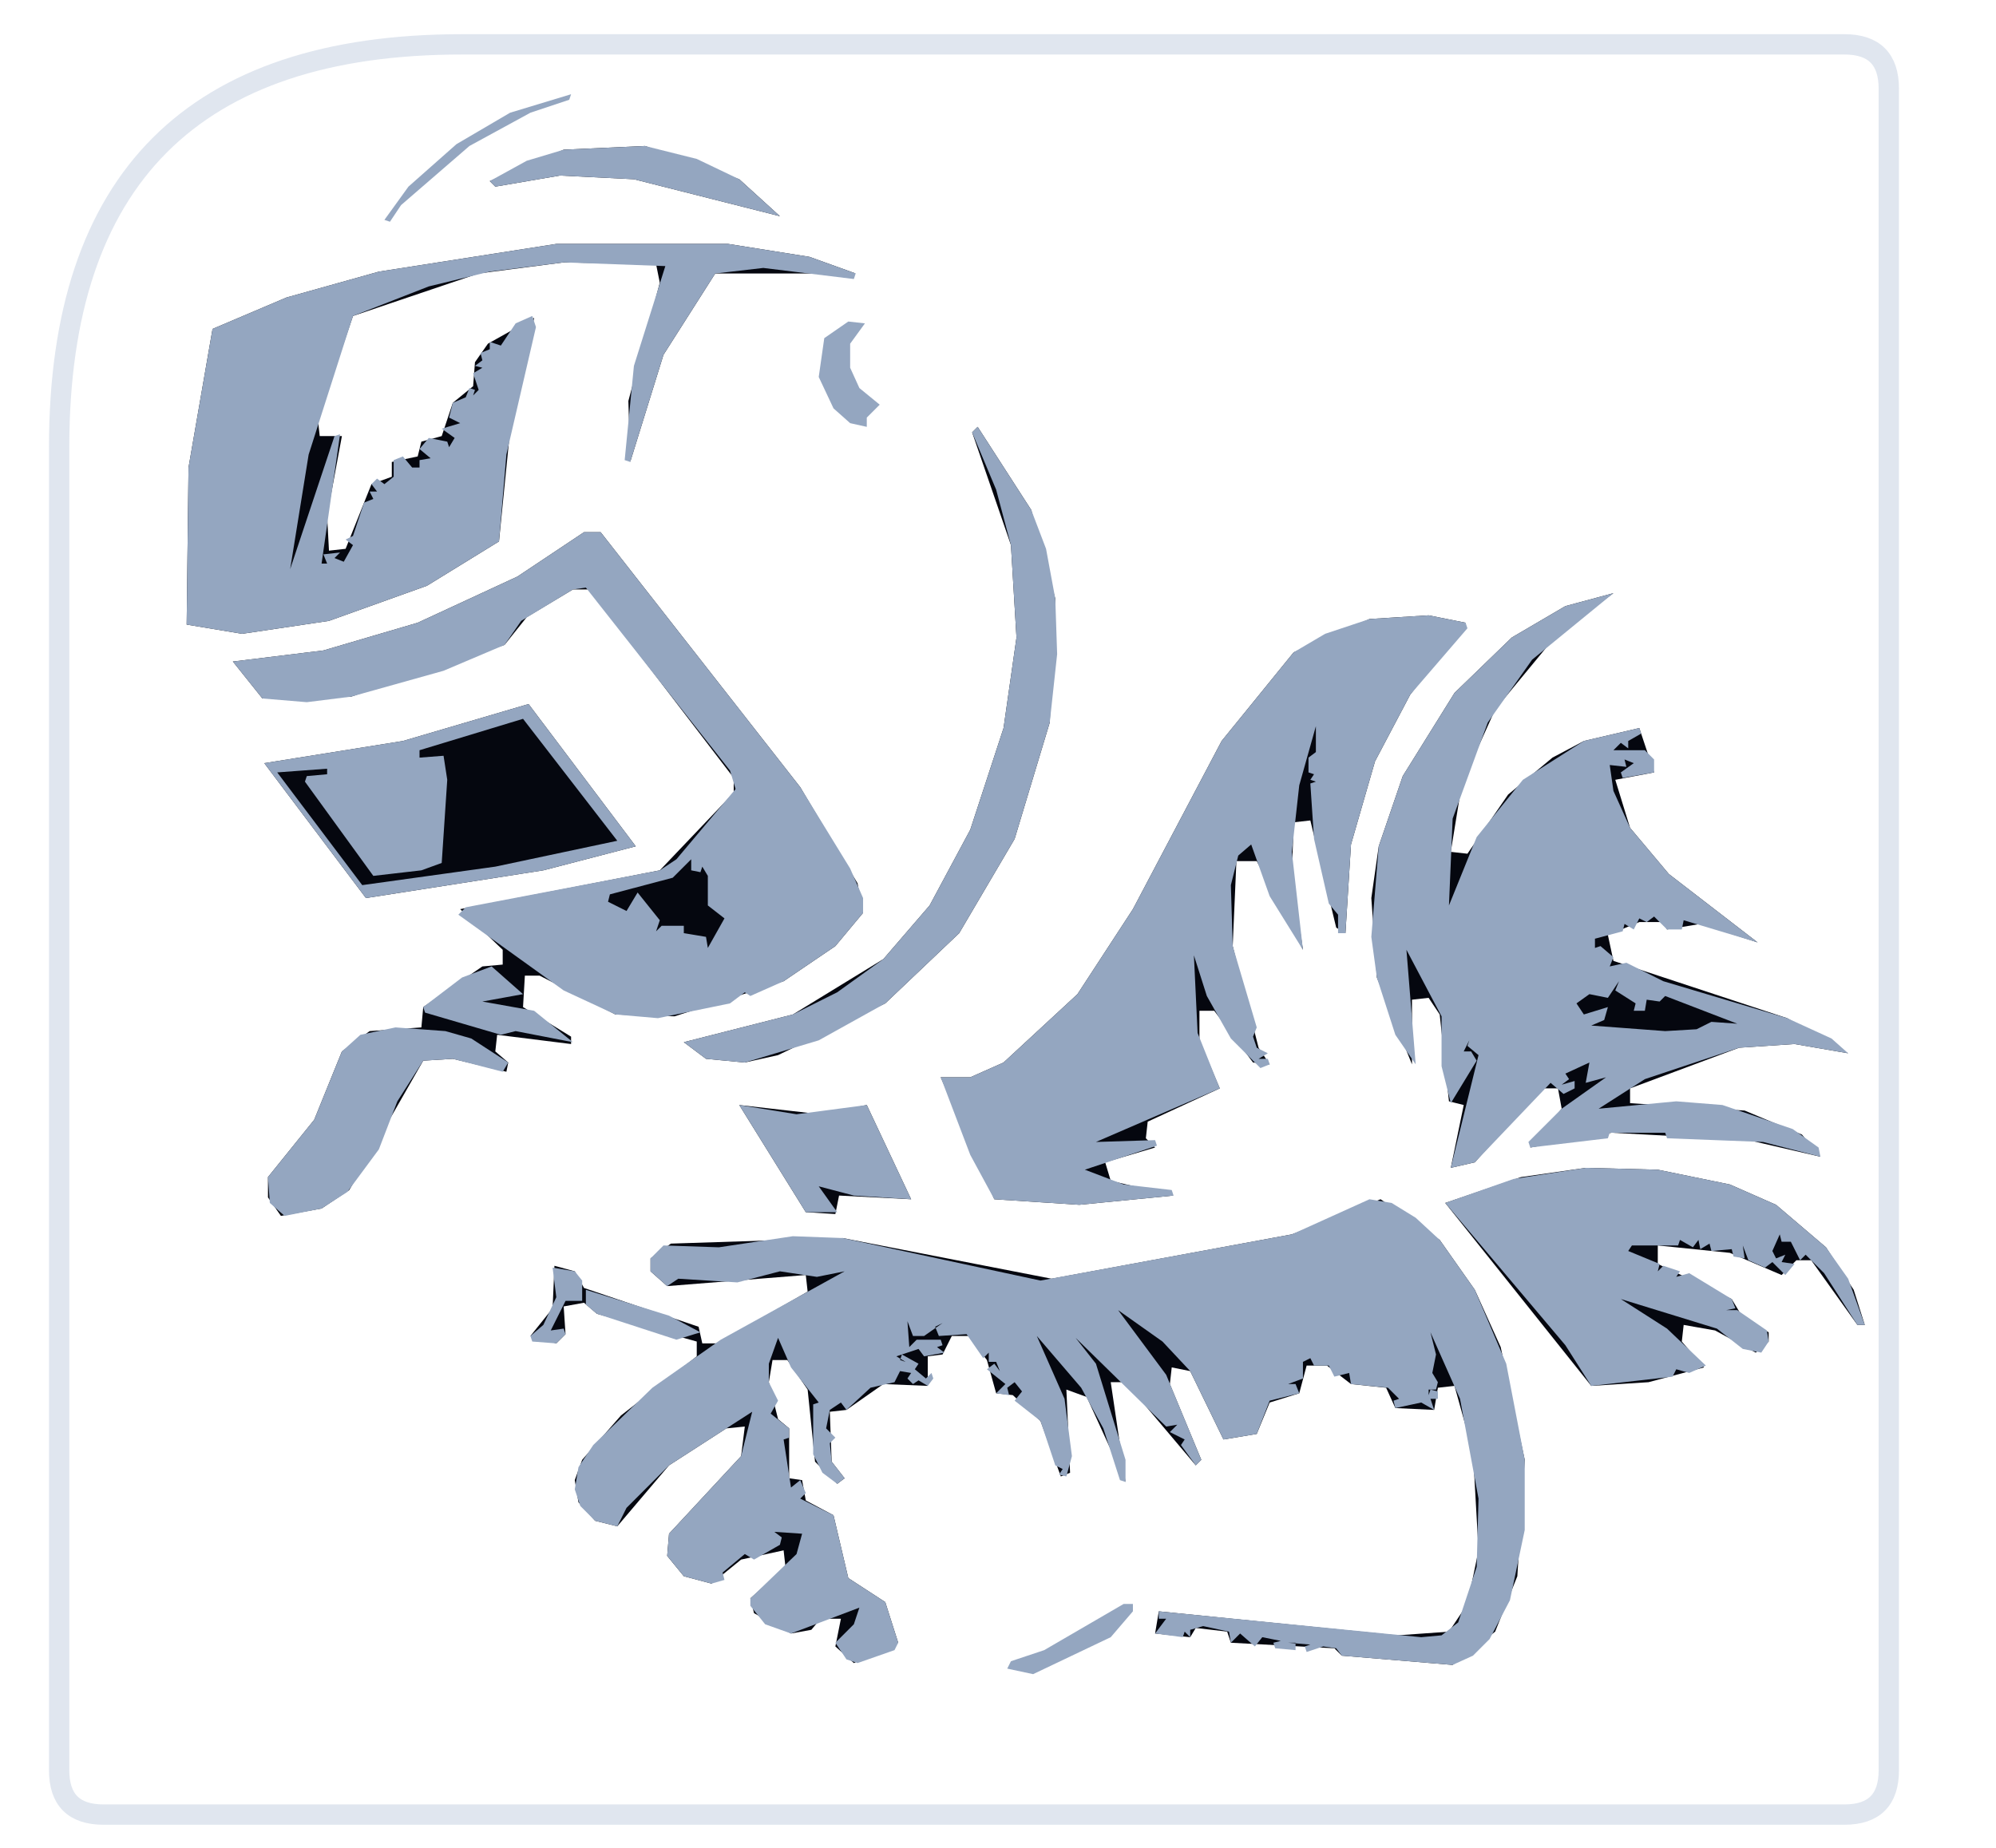
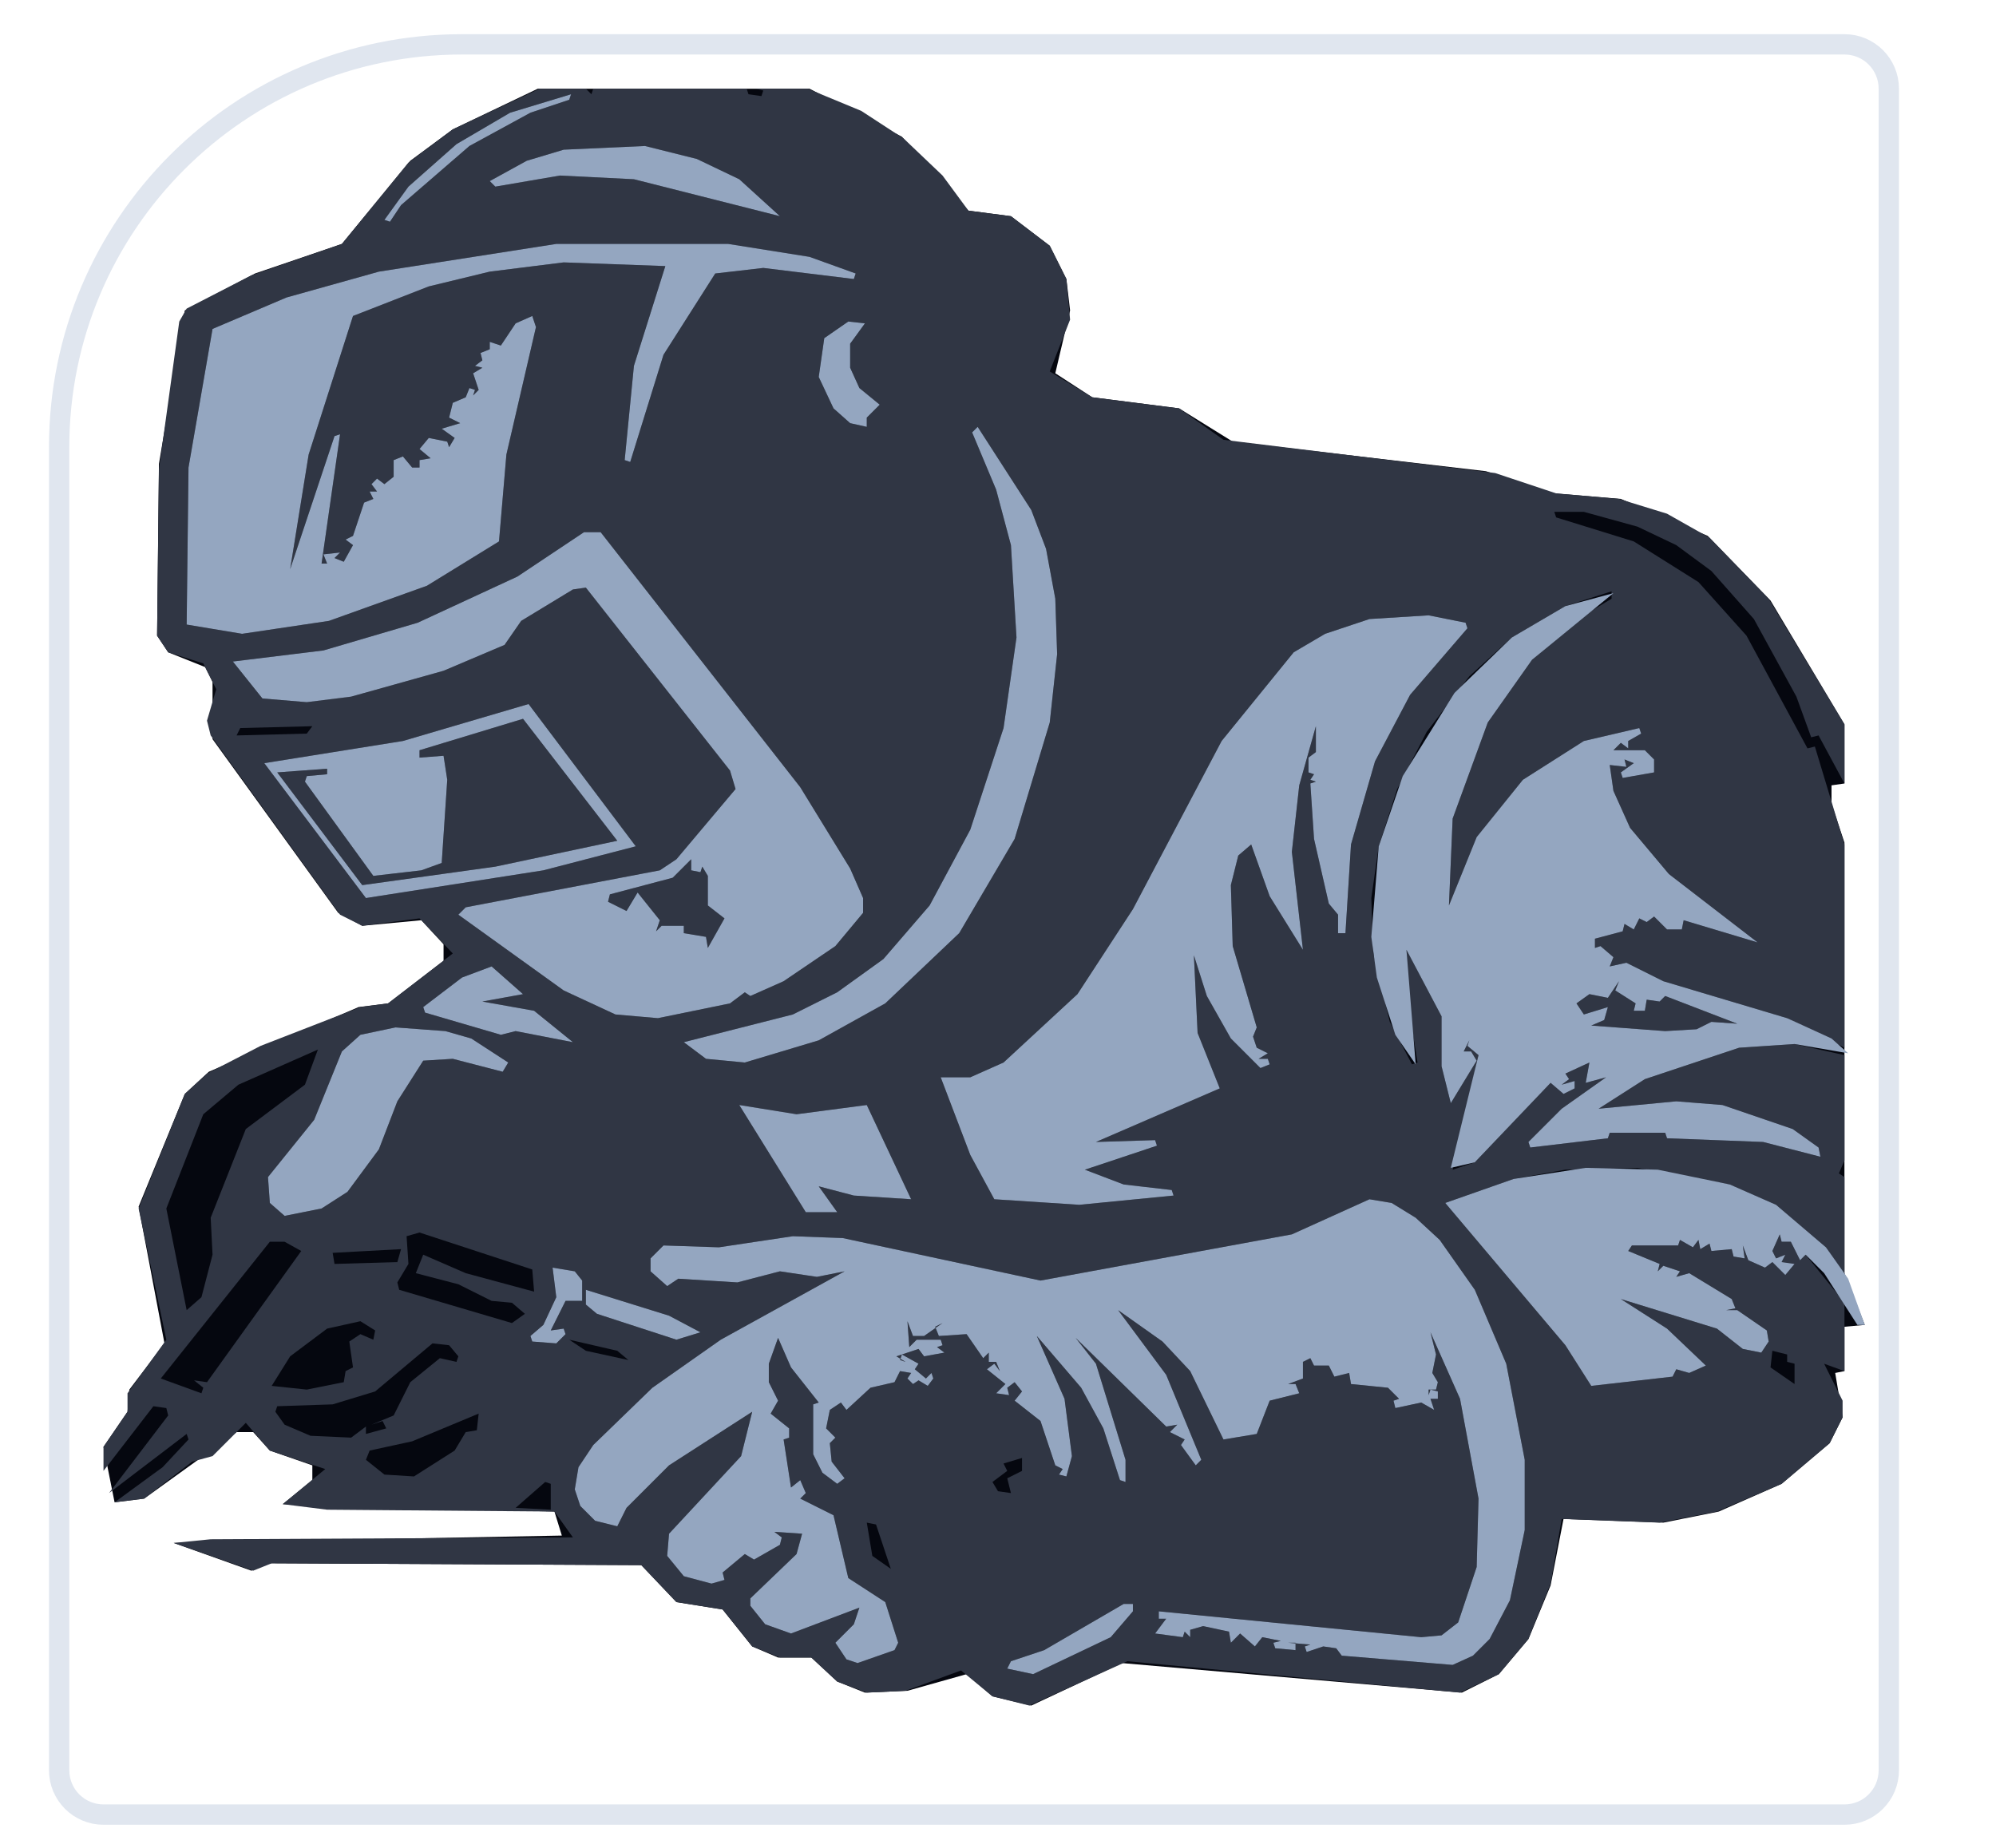
<svg xmlns="http://www.w3.org/2000/svg" viewBox="290 20 1080 1000">
  <g id="frame">
-     <path d="M322,960 L322,262 Q322,44 540,44 L1288,44 Q1312,44 1312,68 L1312,978 Q1312,1002 1288,1002 L346,1002 Q322,1002 322,978 Z" fill="none" stroke="#9db0cb" stroke-opacity="0.32" stroke-width="11" />
+     <path d="M322,960 L322,262 A218,218 0 0 1 540,44 L1288,44 A24,24 0 0 1 1312,68 L1312,978 A24,24 0 0 1 1288,1002 L346,1002 A24,24 0 0 1 322,978 Z" fill="none" stroke="#9db0cb" stroke-opacity="0.32" stroke-width="11" />
  </g>
  <g id="figure">
-     <path id="blocker" d="M1111,873L1115,810L1102,749L1088,718L1069,691L1037,669L989,688L859,712L746,690L653,693L642,701L642,708L651,716L726,710L727,719L678,747L670,747L668,738L606,717L601,708L590,705L589,728L577,743L591,747L596,742L595,727L606,725L613,731L667,746L667,754L626,786L605,810L601,821L603,833L612,843L624,846L652,813L683,793L693,792L691,808L652,850L651,862L660,873L675,877L691,864L714,859L715,868L696,885L698,893L718,904L729,902L734,896L745,896L742,911L752,920L776,909L769,887L749,874L741,840L726,832L724,821L717,820L717,793L711,788L706,768L708,756L716,756L727,772L731,811L743,823L747,820L740,811L739,784L748,783L768,769L792,770L792,754L800,753L805,743L814,743L824,756L829,774L838,775L853,789L864,819L869,817L867,772L878,776L899,822L891,768L899,768L937,813L940,810L923,769L924,760L934,762L952,799L970,796L977,779L993,774L997,759L1008,759L1021,769L1040,771L1045,782L1066,783L1068,771L1077,770L1087,806L1090,859L1084,888L1074,903L1046,905L917,892L915,904L934,906L937,901L954,903L956,909L1012,912L1016,916L1076,921L1099,903ZM1072,671L1151,770L1182,768L1212,760L1200,746L1201,737L1218,740L1240,752L1247,746L1247,741L1233,733L1227,723L1187,704L1187,694L1226,698L1254,710L1262,702L1270,702L1295,737L1299,737L1293,718L1278,695L1251,672L1226,661L1187,653L1148,652L1113,657ZM690,618L726,676L742,677L744,667L783,669L759,618L734,623ZM634,478L576,401L508,421L433,433L488,506L584,491ZM1083,357L1063,353L1031,355L990,373L951,421L903,512L873,558L833,595L815,603L799,603L828,669L874,672L925,667L891,659L888,649L915,641L910,636L911,627L950,609L939,583L939,567L947,567L968,595L977,596L971,587L957,532L959,486L970,486L995,534L989,493L990,465L999,464L1013,522L1018,525L1021,477L1034,432L1053,396ZM1137,348L1108,365L1077,395L1049,440L1036,478L1032,506L1035,549L1054,596L1054,561L1063,560L1069,569L1074,616L1082,618L1075,652L1088,649L1124,609L1133,609L1135,620L1118,641L1162,633L1236,637L1275,646L1265,634L1234,621L1172,617L1172,609L1231,587L1261,585L1290,590L1257,571L1163,540L1160,526L1177,519L1190,519L1192,523L1210,520L1241,530L1193,493L1172,468L1164,442L1185,438L1177,414L1147,421L1130,430L1106,450L1084,482L1075,481L1081,444L1099,404L1132,364L1163,341ZM615,308L606,308L570,332L516,357L465,372L416,378L432,398L480,397L563,369L575,354L600,339L609,339L687,441L687,449L647,491L539,512L562,534L562,542L551,543L519,565L518,576L490,578L475,589L460,626L435,657L435,668L442,678L464,674L479,664L519,594L535,593L564,600L565,595L558,589L559,580L599,585L599,581L573,565L574,548L582,548L623,569L655,570L714,551L742,532L757,514L754,498L723,446ZM819,251L816,254L837,315L840,365L833,414L815,469L793,510L768,539L719,569L660,584L672,593L693,595L711,591L769,563L809,525L839,474L858,411L861,344L848,296ZM753,168L728,159L684,152L591,152L495,167L445,181L405,198L392,273L391,358L421,363L468,356L521,337L560,313L566,253L579,192L554,206L547,216L546,229L535,238L529,256L518,259L516,267L502,270L502,278L491,282L477,317L468,318L467,299L475,256L463,256L462,247L481,191L549,168L595,162L645,163L647,173L630,237L631,270L649,212L677,168ZM555,118L558,121L593,115L633,117L712,137L690,117L639,99L595,101Z" fill="#05070f" />
+     <path id="blocker" d="M390,188L376,271L375,364L381,373L401,381L405,389L405,420L473,514L486,521L518,518L530,531L530,540L500,563L484,565L403,600L390,612L365,673L379,747L360,772L359,784L346,803L352,833L368,831L418,795L427,795L436,805L459,813L459,821L443,834L590,838L594,851L384,855L426,870L436,866L637,867L656,887L681,891L697,911L711,917L729,917L743,930L758,936L781,935L813,926L827,938L848,943L897,920L1081,936L1101,926L1117,907L1129,878L1136,842L1190,844L1220,838L1254,823L1280,801L1287,787L1283,763L1288,762L1288,738L1299,737L1288,709L1288,476L1281,455L1281,445L1288,444L1288,412L1248,345L1214,310L1167,290L1131,287L1094,275L957,259L928,241L881,235L861,222L869,188L867,171L858,153L837,137L814,134L778,94L728,68L581,68L535,90L512,107L475,152L428,168Z" fill="#05070f" />
+     <path id="dark" d="M903,888L903,892L891,906L849,926L835,923L837,919L855,913L898,888ZM759,844L764,845L772,869L762,862ZM588,823L588,837L569,836L585,822ZM843,809L843,816L835,820L837,828L830,827L827,822L835,816L833,812ZM549,785L548,794L542,795L536,805L514,819L498,818L488,810L490,805L513,800ZM1249,751L1257,753L1257,757L1261,758L1261,769L1248,760ZM538,754L537,757L528,755L512,768L503,786L491,791L497,789L499,793L488,796L488,792L480,798L458,797L444,791L439,784L440,781L470,780L493,773L524,747L533,748ZM598,745L624,751L630,756L607,751ZM493,740L492,745L485,742L479,746L481,760L477,762L476,768L456,772L437,770L447,754L467,739L485,735ZM607,718L652,732L669,741L656,745L613,731L607,726ZM601,708L605,713L605,724L596,724L588,740L595,739L596,742L591,747L578,746L577,743L584,737L591,722L589,706ZM507,696L505,703L471,704L470,698ZM453,697L402,768L395,767L400,771L399,774L377,766L436,692L444,692ZM510,689L517,687L578,707L579,719L542,709L519,699L515,709L538,715L556,724L567,725L574,731L567,736L506,718L505,714L511,704ZM1115,810L1115,848L1107,886L1096,907L1087,916L1076,921L1016,916L1013,912L1006,911L997,914L996,911L999,910L987,909L991,909L991,913L980,912L979,909L983,908L973,906L969,911L961,904L956,909L955,903L941,900L934,902L934,906L931,903L930,906L915,904L921,896L917,896L917,892L1059,906L1070,905L1079,898L1089,868L1090,831L1080,777L1064,741L1067,753L1065,763L1068,768L1067,772L1063,772L1063,775L1064,772L1068,773L1068,777L1064,777L1066,783L1059,779L1045,782L1044,778L1047,777L1041,771L1021,769L1020,763L1012,765L1009,759L1001,759L999,755L995,757L995,766L987,769L991,769L993,774L977,778L970,796L952,799L934,762L919,746L895,729L921,764L940,810L937,813L929,802L931,799L923,795L927,791L921,792L872,744L883,758L899,810L899,822L896,821L887,793L875,771L851,743L866,777L870,808L867,819L863,818L865,815L861,813L853,789L839,778L843,773L839,768L835,771L836,775L829,774L834,769L824,761L828,758L831,762L829,757L825,757L825,752L822,755L813,742L798,743L796,738L800,736L790,743L784,743L781,735L782,749L786,745L799,745L800,748L797,749L801,752L790,754L787,750L775,754L780,757L777,756L778,753L787,758L785,761L791,766L794,763L795,766L792,770L787,767L784,769L781,766L783,763L777,762L774,768L761,771L748,783L745,779L739,783L737,793L742,798L739,801L740,811L747,820L743,823L735,817L730,807L730,780L733,779L718,760L711,744L706,758L706,768L711,778L707,785L717,793L717,798L714,799L718,825L723,821L726,828L723,831L741,840L749,874L769,887L776,909L774,913L754,920L748,918L742,909L752,899L755,890L718,904L704,899L696,889L696,885L721,861L724,850L709,849L713,852L712,856L698,864L693,861L681,871L682,875L675,877L660,873L651,862L652,850L691,808L697,784L652,813L629,836L624,846L612,843L604,835L601,826L603,814L611,802L643,771L680,745L747,708L732,711L712,708L689,714L657,712L651,716L642,708L642,701L649,694L679,695L719,689L746,690L853,713L989,688L1031,669L1043,671L1056,679L1069,691L1088,718L1105,758ZM690,618L721,623L759,618L783,669L752,667L733,662L743,676L726,676ZM462,588L455,607L423,631L404,679L405,699L399,722L391,729L380,674L400,623L419,607ZM565,595L562,600L535,593L519,594L505,616L495,642L478,665L464,674L444,678L436,671L435,657L460,626L475,589L485,580L504,576L531,578L545,582ZM1143,563L1147,569L1160,565L1158,572L1151,575L1191,578L1208,577L1216,573L1230,574L1191,559L1188,562L1181,561L1180,567L1174,567L1175,563L1164,556L1166,551L1160,560L1150,558ZM519,565L540,549L556,543L573,558L551,562L579,567L600,584L569,578L561,580L520,568ZM682,517L673,510L673,494L670,489L669,492L664,491L664,485L654,495L620,504L619,508L629,513L635,503L647,518L645,524L648,521L660,521L660,525L672,527L673,533ZM459,413L456,417L418,418L420,414ZM624,475L573,409L517,426L517,430L530,429L532,442L529,487L518,491L492,494L455,443L456,440L467,439L467,436L440,438L486,499L558,489ZM634,478L584,491L488,506L433,433L508,421L576,401ZM1083,357L1084,360L1053,396L1034,432L1021,477L1018,525L1014,525L1014,515L1009,509L1001,474L999,444L1002,443L999,442L1001,439L998,438L998,430L1002,427L1002,413L993,445L989,481L995,534L977,505L967,477L960,483L956,499L957,532L970,576L968,581L970,587L976,590L971,593L976,593L977,596L972,598L956,582L943,559L936,537L938,579L950,609L883,638L915,637L916,640L877,653L898,661L924,664L925,667L874,672L828,669L815,645L799,603L815,603L833,595L873,558L903,512L951,421L990,373L1007,363L1031,355L1063,353ZM416,378L465,372L516,357L570,332L606,308L615,308L723,446L750,490L757,506L757,514L742,532L714,551L696,559L693,557L685,563L646,571L623,569L595,556L538,515L542,511L647,491L656,485L688,447L685,437L607,338L600,339L572,356L563,369L530,383L480,397L456,400L432,398ZM819,251L848,296L856,317L861,344L862,374L858,411L839,474L809,525L769,563L733,583L693,595L672,593L660,584L719,569L743,557L768,539L793,510L815,469L833,414L840,365L837,315L829,285L816,254ZM749,194L758,195L750,206L750,219L755,230L766,239L759,246L759,251L750,249L741,241L733,224L736,203ZM753,168L752,171L703,165L677,168L649,212L631,270L628,269L633,218L650,164L595,162L555,167L522,175L481,191L457,266L447,328L471,256L474,255L464,325L467,325L465,320L474,319L471,322L476,324L481,315L477,312L481,310L487,292L492,290L490,286L494,286L491,282L494,279L498,282L503,278L503,269L508,267L513,273L517,273L517,269L523,268L517,263L522,257L532,259L533,262L536,257L529,252L539,249L533,246L535,238L542,235L544,230L547,231L546,234L549,231L546,222L551,219L547,218L551,215L550,211L555,209L555,205L561,207L569,195L578,191L580,197L564,266L560,313L521,337L468,356L421,363L391,358L392,273L405,198L445,181L495,167L591,152L684,152L728,159ZM555,118L575,107L595,101L639,99L667,106L690,117L712,137L633,117L593,115L558,121ZM599,71L598,74L577,81L544,99L507,131L501,140L498,139L511,121L537,98L566,81ZM391,187L387,194L376,274L375,364L381,373L400,379L407,393L402,410L404,418L474,515L486,521L517,517L535,536L500,563L485,565L431,586L402,601L390,612L365,674L380,745L359,774L359,784L346,803L346,816L373,781L380,782L381,786L349,828L391,796L392,799L378,814L352,833L368,831L394,811L405,808L423,790L436,805L466,815L443,834L467,837L590,838L600,852L404,853L384,855L427,870L437,866L637,867L656,887L681,891L697,911L712,917L729,917L743,930L759,936L780,935L810,924L827,938L847,943L900,919L1080,936L1101,926L1117,907L1129,877L1135,842L1188,844L1219,838L1254,823L1280,801L1287,787L1287,778L1277,758L1288,762L1288,725L1267,699L1264,702L1259,692L1254,692L1253,688L1249,697L1251,701L1256,699L1254,703L1261,704L1256,710L1249,703L1245,706L1236,702L1233,694L1234,701L1228,700L1227,696L1216,697L1215,693L1210,696L1209,691L1206,695L1199,691L1198,694L1173,694L1171,697L1188,704L1187,708L1190,705L1199,708L1197,711L1204,709L1227,723L1229,728L1224,729L1230,729L1246,740L1247,746L1243,752L1233,750L1219,739L1167,723L1192,739L1213,759L1204,763L1197,761L1195,765L1151,770L1137,748L1072,671L1109,658L1137,653L1176,652L1226,661L1251,672L1278,695L1288,710L1288,657L1285,655L1288,648L1288,591L1261,585L1231,587L1180,604L1155,620L1197,616L1222,618L1260,631L1274,641L1275,646L1244,638L1192,636L1191,633L1161,633L1160,636L1118,641L1117,638L1135,620L1159,603L1148,606L1150,595L1137,601L1139,604L1135,607L1142,605L1142,609L1136,612L1129,606L1088,649L1076,653L1090,591L1084,586L1085,583L1082,589L1086,589L1089,594L1075,617L1070,597L1070,570L1051,534L1051,557L1057,595L1054,596L1042,573L1033,536L1032,506L1036,478L1046,447L1062,416L1085,386L1108,365L1137,348L1162,340L1162,344L1142,356L1119,377L1095,411L1076,463L1074,510L1089,473L1114,442L1147,421L1177,414L1178,417L1171,421L1171,425L1167,422L1163,426L1180,426L1185,431L1185,438L1168,441L1167,438L1174,433L1169,431L1170,435L1161,434L1163,448L1172,468L1193,493L1241,530L1201,518L1200,523L1192,523L1185,516L1181,519L1177,517L1174,523L1169,520L1168,524L1153,528L1153,533L1156,532L1163,538L1161,543L1170,541L1190,551L1257,571L1288,587L1288,477L1272,424L1268,425L1235,364L1209,335L1174,313L1132,300L1131,297L1147,297L1176,305L1197,315L1216,329L1239,355L1262,397L1270,419L1274,418L1288,444L1288,412L1247,344L1215,311L1192,298L1166,290L1132,287L1099,276L952,258L928,241L881,235L858,221L869,193L867,171L858,153L837,137L814,134L800,115L779,95L756,80L727,68L699,68L703,69L702,72L695,71L694,68L611,68L610,71L607,68L582,68L535,90L511,108L475,152L426,169Z" fill="#303644" fill-rule="evenodd" />
    <path id="lines" d="M903,888L903,892L891,906L849,926L835,923L837,919L855,913L898,888ZM607,718L652,732L669,741L656,745L613,731L607,726ZM601,708L605,713L605,724L596,724L588,740L595,739L596,742L591,747L578,746L577,743L584,737L591,722L589,706ZM1115,810L1115,848L1107,886L1096,907L1087,916L1076,921L1016,916L1013,912L1006,911L997,914L996,911L999,910L987,909L991,909L991,913L980,912L979,909L983,908L973,906L969,911L961,904L956,909L955,903L941,900L934,902L934,906L931,903L930,906L915,904L921,896L917,896L917,892L1059,906L1070,905L1079,898L1089,868L1090,831L1080,777L1064,741L1067,753L1065,763L1068,768L1067,772L1063,772L1063,775L1064,772L1068,773L1068,777L1064,777L1066,783L1059,779L1045,782L1044,778L1047,777L1041,771L1021,769L1020,763L1012,765L1009,759L1001,759L999,755L995,757L995,766L987,769L991,769L993,774L977,778L970,796L952,799L934,762L919,746L895,729L921,764L940,810L937,813L929,802L931,799L923,795L927,791L921,792L872,744L883,758L899,810L899,822L896,821L887,793L875,771L851,743L866,777L870,808L867,819L863,818L865,815L861,813L853,789L839,778L843,773L839,768L835,771L836,775L829,774L834,769L824,761L828,758L831,762L829,757L825,757L825,752L822,755L813,742L798,743L796,738L800,736L790,743L784,743L781,735L782,749L786,745L799,745L800,748L797,749L801,752L790,754L787,750L775,754L780,757L777,756L778,753L787,758L785,761L791,766L794,763L795,766L792,770L787,767L784,769L781,766L783,763L777,762L774,768L761,771L748,783L745,779L739,783L737,793L742,798L739,801L740,811L747,820L743,823L735,817L730,807L730,780L733,779L718,760L711,744L706,758L706,768L711,778L707,785L717,793L717,798L714,799L718,825L723,821L726,828L723,831L741,840L749,874L769,887L776,909L774,913L754,920L748,918L742,909L752,899L755,890L718,904L704,899L696,889L696,885L721,861L724,850L709,849L713,852L712,856L698,864L693,861L681,871L682,875L675,877L660,873L651,862L652,850L691,808L697,784L652,813L629,836L624,846L612,843L604,835L601,826L603,814L611,802L643,771L680,745L747,708L732,711L712,708L689,714L657,712L651,716L642,708L642,701L649,694L679,695L719,689L746,690L853,713L989,688L1031,669L1043,671L1056,679L1069,691L1088,718L1105,758ZM1072,671L1109,658L1148,652L1187,653L1226,661L1251,672L1278,695L1290,712L1299,737L1295,737L1277,709L1267,699L1264,702L1259,692L1254,692L1253,688L1249,697L1251,701L1256,699L1254,703L1261,704L1256,710L1249,703L1245,706L1236,702L1233,694L1234,701L1228,700L1227,696L1216,697L1215,693L1210,696L1209,691L1206,695L1199,691L1198,694L1173,694L1171,697L1188,704L1187,708L1190,705L1199,708L1197,711L1204,709L1227,723L1229,728L1224,729L1230,729L1246,740L1247,746L1243,752L1233,750L1219,739L1167,723L1192,739L1213,759L1204,763L1197,761L1195,765L1151,770L1137,748ZM690,618L721,623L759,618L783,669L752,667L733,662L743,676L726,676ZM565,595L562,600L535,593L519,594L505,616L495,642L478,665L464,674L444,678L436,671L435,657L460,626L475,589L485,580L504,576L531,578L545,582ZM1143,563L1147,569L1160,565L1158,572L1151,575L1191,578L1208,577L1216,573L1230,574L1191,559L1188,562L1181,561L1180,567L1174,567L1175,563L1164,556L1166,551L1160,560L1150,558ZM519,565L540,549L556,543L573,558L551,562L579,567L600,584L569,578L561,580L520,568ZM682,517L673,510L673,494L670,489L669,492L664,491L664,485L654,495L620,504L619,508L629,513L635,503L647,518L645,524L648,521L660,521L660,525L672,527L673,533ZM624,475L573,409L517,426L517,430L530,429L532,442L529,487L518,491L492,494L455,443L456,440L467,439L467,436L440,438L486,499L558,489ZM634,478L584,491L488,506L433,433L508,421L576,401ZM1083,357L1084,360L1053,396L1034,432L1021,477L1018,525L1014,525L1014,515L1009,509L1001,474L999,444L1002,443L999,442L1001,439L998,438L998,430L1002,427L1002,413L993,445L989,481L995,534L977,505L967,477L960,483L956,499L957,532L970,576L968,581L970,587L976,590L971,593L976,593L977,596L972,598L956,582L943,559L936,537L938,579L950,609L883,638L915,637L916,640L877,653L898,661L924,664L925,667L874,672L828,669L815,645L799,603L815,603L833,595L873,558L903,512L951,421L990,373L1007,363L1031,355L1063,353ZM1137,348L1163,341L1119,377L1095,411L1076,463L1074,510L1089,473L1114,442L1147,421L1177,414L1178,417L1171,421L1171,425L1167,422L1163,426L1180,426L1185,431L1185,438L1168,441L1167,438L1174,433L1169,431L1170,435L1161,434L1163,448L1172,468L1193,493L1241,530L1201,518L1200,523L1192,523L1185,516L1181,519L1177,517L1174,523L1169,520L1168,524L1153,528L1153,533L1156,532L1163,538L1161,543L1170,541L1190,551L1257,571L1281,582L1290,590L1261,585L1231,587L1180,604L1155,620L1197,616L1222,618L1260,631L1274,641L1275,646L1244,638L1192,636L1191,633L1161,633L1160,636L1118,641L1117,638L1135,620L1159,603L1148,606L1150,595L1137,601L1139,604L1135,607L1142,605L1142,609L1136,612L1129,606L1088,649L1075,652L1090,591L1084,586L1085,583L1082,589L1086,589L1089,594L1075,617L1070,597L1070,570L1051,534L1056,596L1045,580L1035,549L1032,527L1036,478L1049,440L1077,395L1108,365ZM416,378L465,372L516,357L570,332L606,308L615,308L723,446L750,490L757,506L757,514L742,532L714,551L696,559L693,557L685,563L646,571L623,569L595,556L538,515L542,511L647,491L656,485L688,447L685,437L607,338L600,339L572,356L563,369L530,383L480,397L456,400L432,398ZM819,251L848,296L856,317L861,344L862,374L858,411L839,474L809,525L769,563L733,583L693,595L672,593L660,584L719,569L743,557L768,539L793,510L815,469L833,414L840,365L837,315L829,285L816,254ZM749,194L758,195L750,206L750,219L755,230L766,239L759,246L759,251L750,249L741,241L733,224L736,203ZM753,168L752,171L703,165L677,168L649,212L631,270L628,269L633,218L650,164L595,162L555,167L522,175L481,191L457,266L447,328L471,256L474,255L464,325L467,325L465,320L474,319L471,322L476,324L481,315L477,312L481,310L487,292L492,290L490,286L494,286L491,282L494,279L498,282L503,278L503,269L508,267L513,273L517,273L517,269L523,268L517,263L522,257L532,259L533,262L536,257L529,252L539,249L533,246L535,238L542,235L544,230L547,231L546,234L549,231L546,222L551,219L547,218L551,215L550,211L555,209L555,205L561,207L569,195L578,191L580,197L564,266L560,313L521,337L468,356L421,363L391,358L392,273L405,198L445,181L495,167L591,152L684,152L728,159ZM555,118L575,107L595,101L639,99L667,106L690,117L712,137L633,117L593,115L558,121ZM599,71L598,74L577,81L544,99L507,131L501,140L498,139L511,121L537,98L566,81Z" fill="#94a6c0" fill-opacity="1" fill-rule="evenodd" />
  </g>
</svg>
